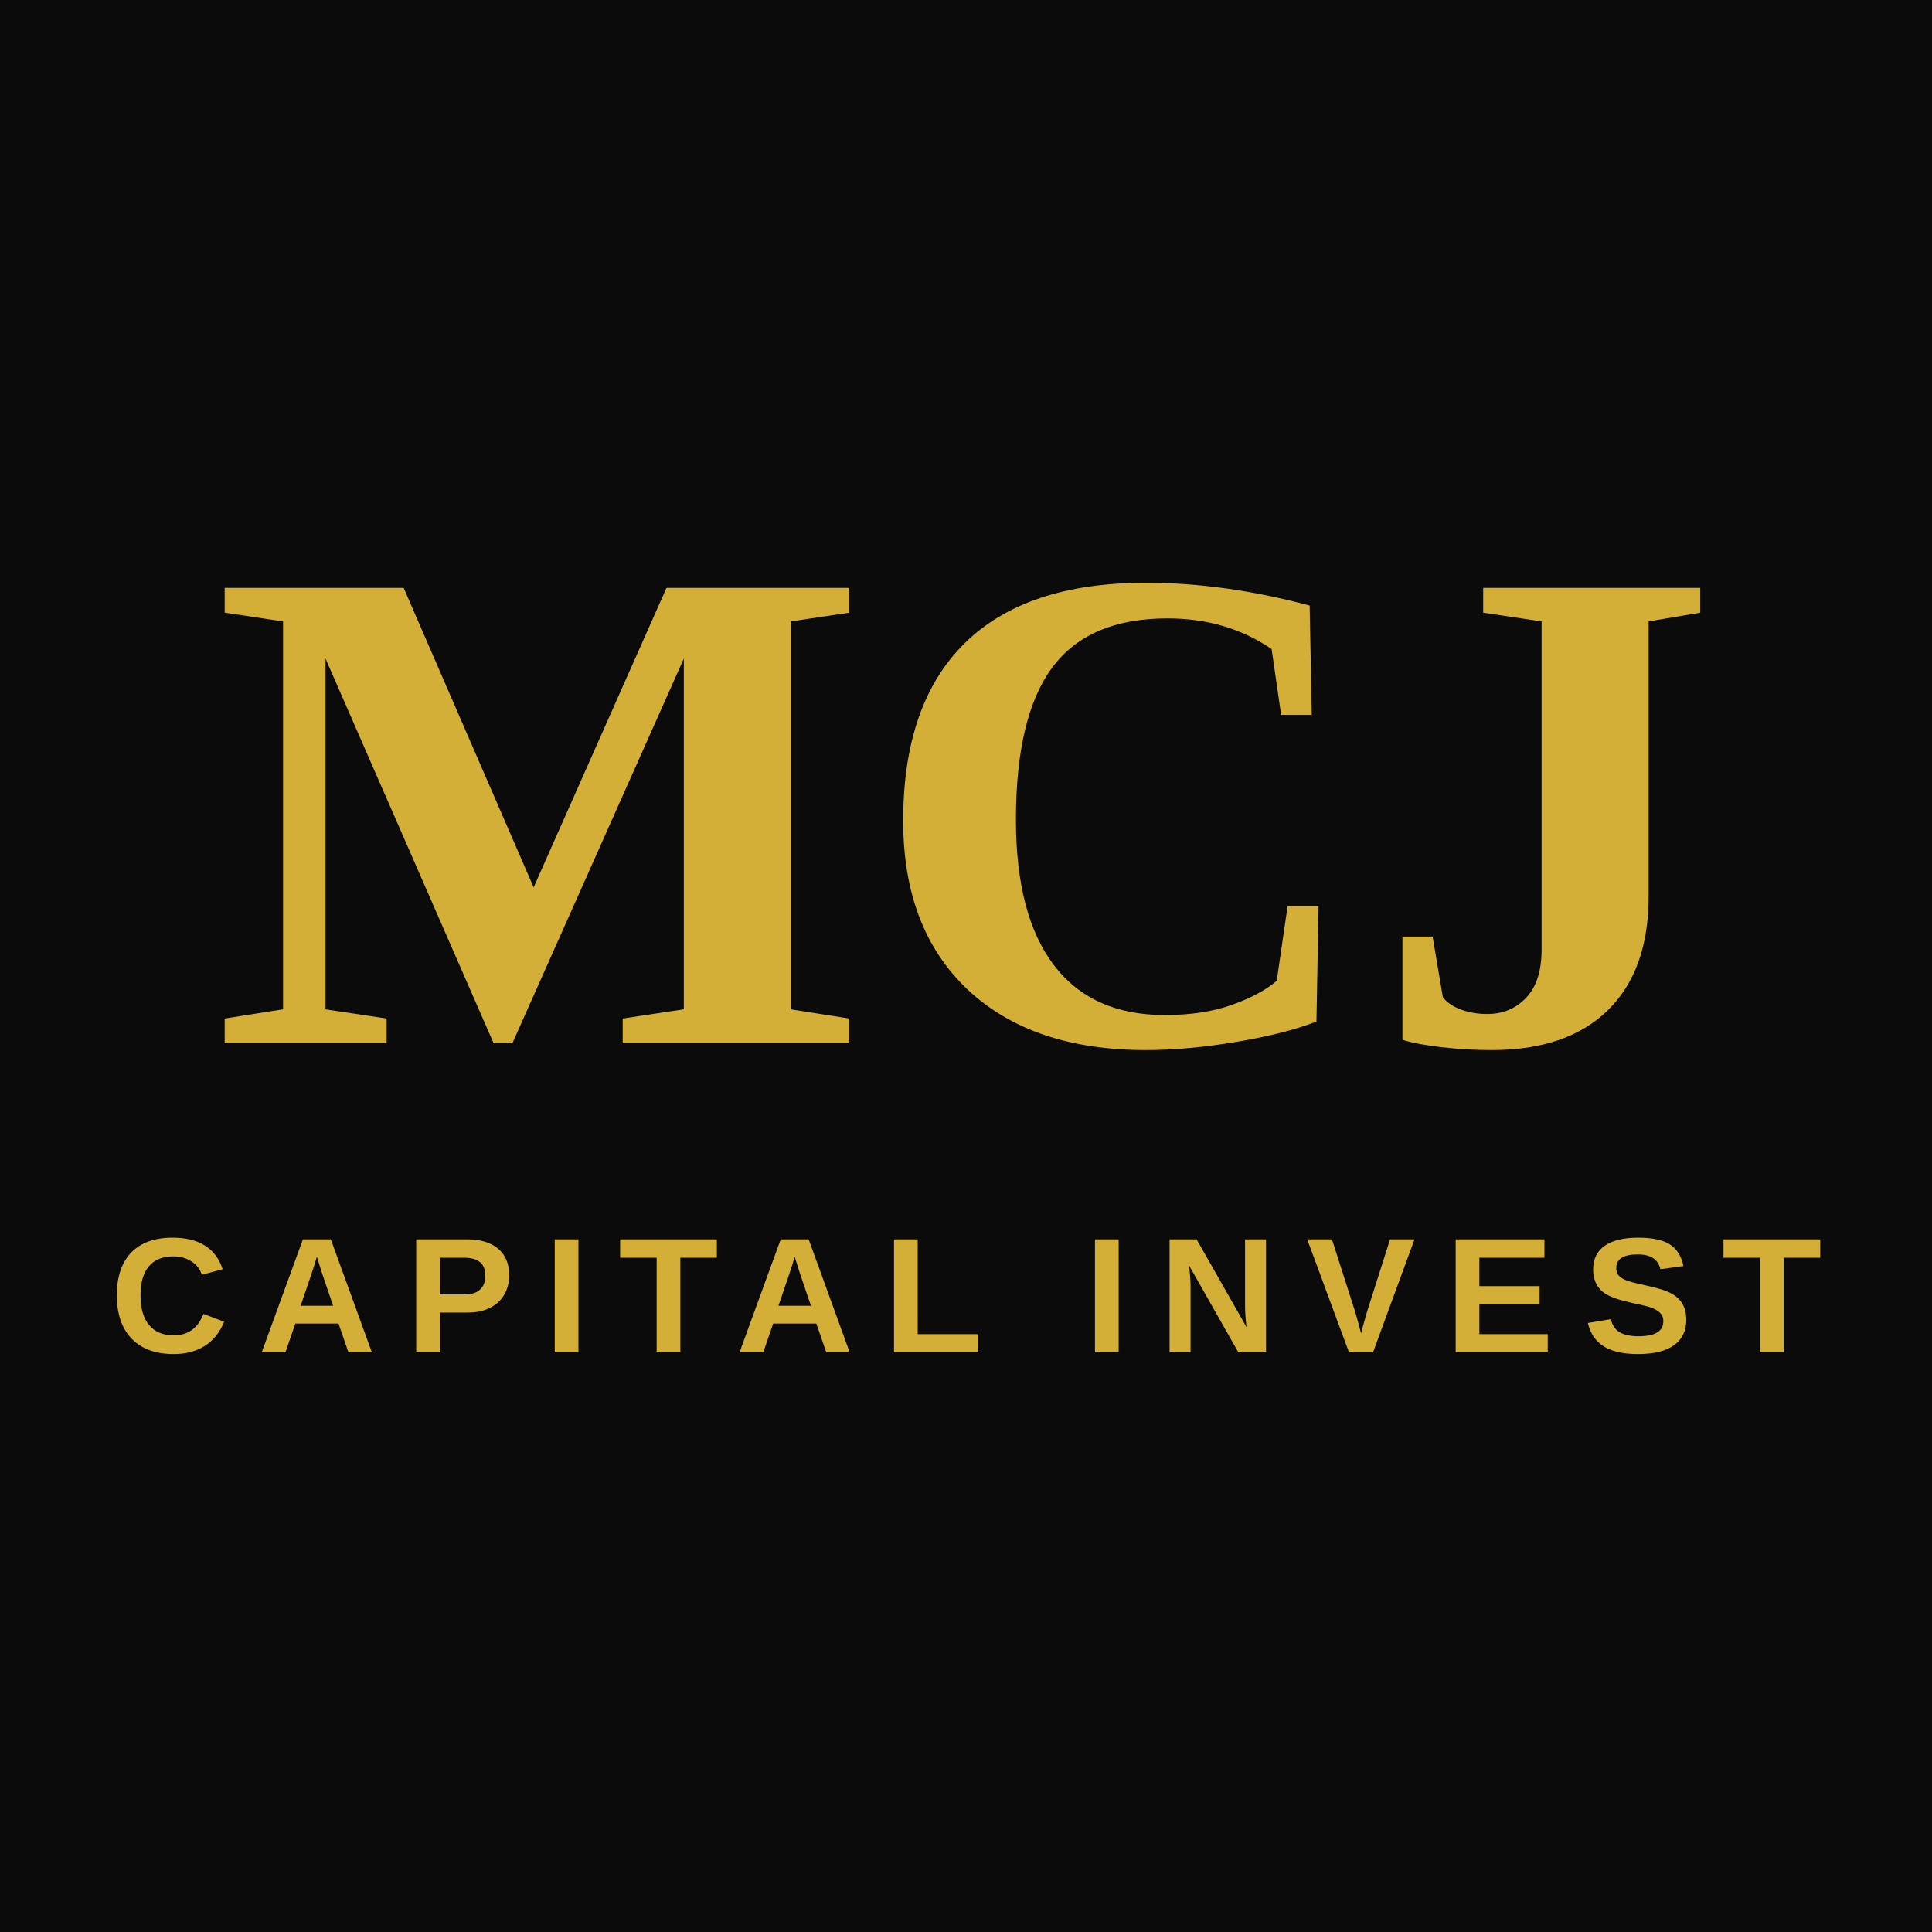
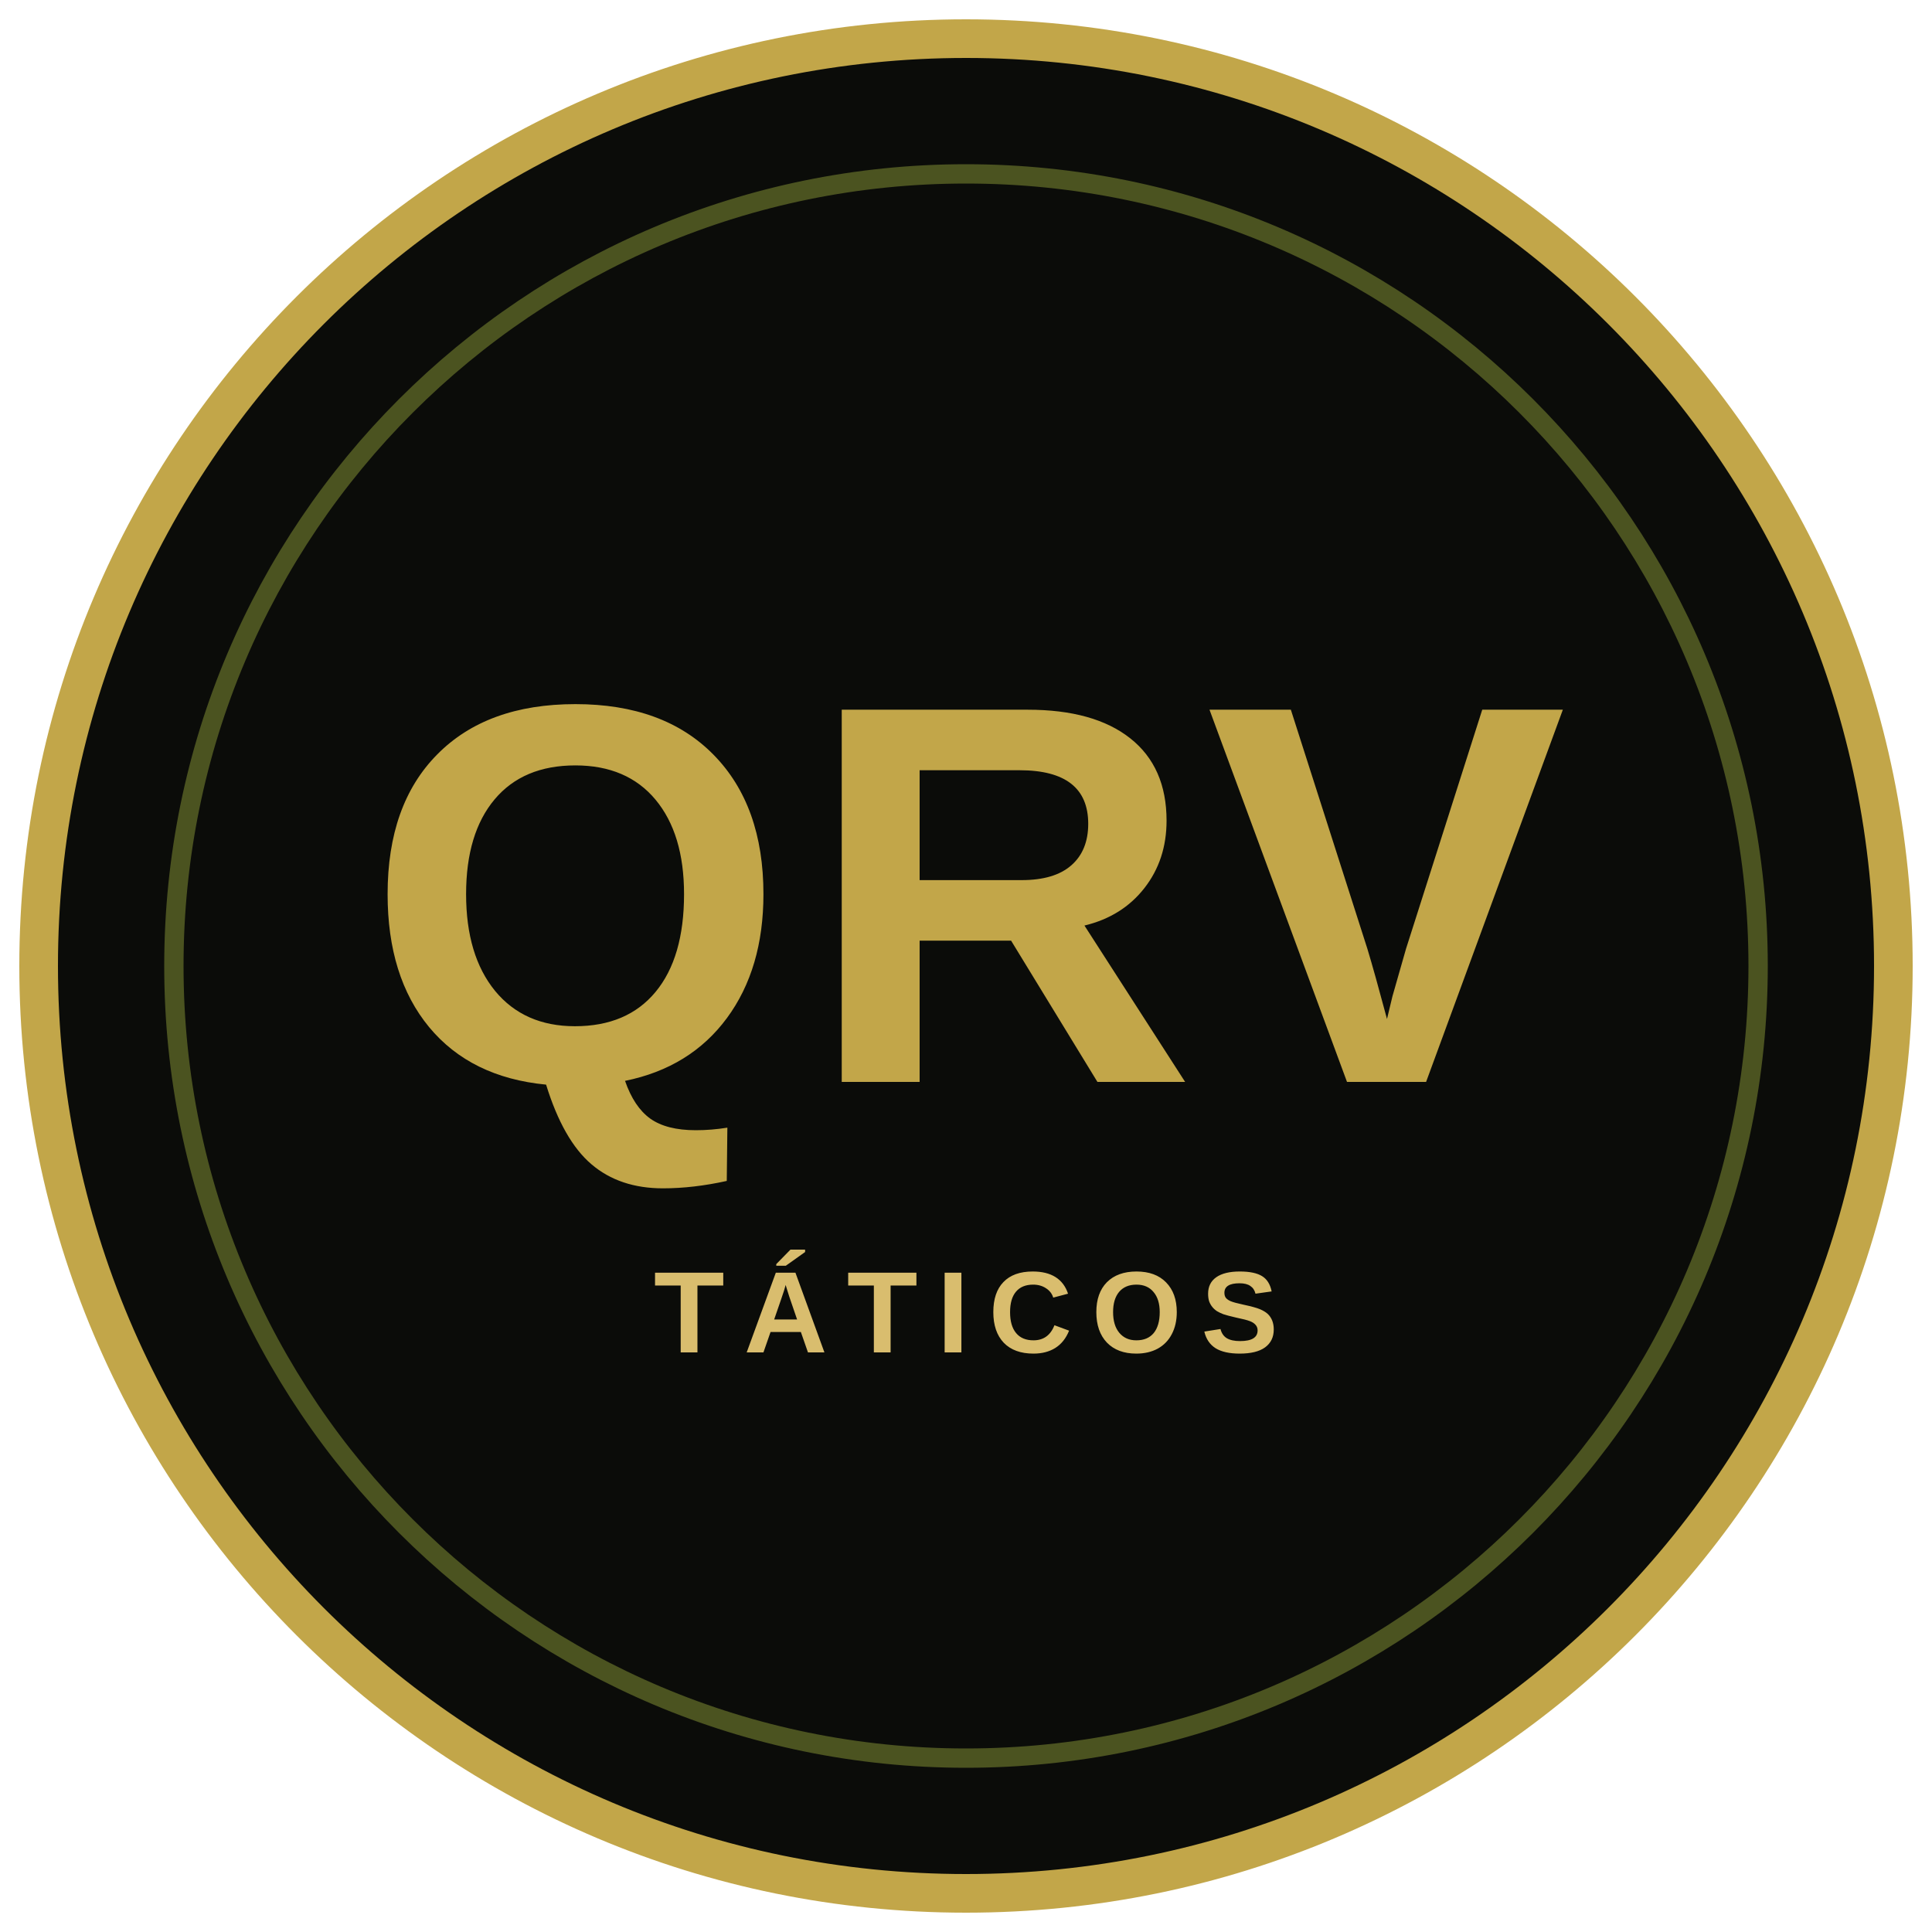
<svg xmlns="http://www.w3.org/2000/svg" viewBox="0 0 200 200">
-   <rect width="200" height="200" fill="#0b0b0c" />
-   <text x="100" y="108" text-anchor="middle" font-family="Liberation Serif, Georgia, 'Times New Roman', serif" font-size="72" font-weight="700" fill="#D4AF37">MCJ</text>
-   <text x="100" y="140" text-anchor="middle" font-family="Arial, Helvetica, sans-serif" font-size="17" font-weight="600" letter-spacing="3" fill="#D4AF37">CAPITAL INVEST</text>
+   <circle cx="100" cy="100" r="96" fill="#0b0c09" stroke="#c2a649" stroke-width="4" />
+   <circle cx="100" cy="100" r="82" fill="none" stroke="#4b5320" stroke-width="2" />
+   <text x="100" y="112" text-anchor="middle" font-family="Oswald, Arial, sans-serif" font-size="56" font-weight="700" fill="#c2a649" letter-spacing="2">QRV</text>
+   <text x="100" y="140" text-anchor="middle" font-family="Arial, sans-serif" font-size="12" font-weight="600" letter-spacing="2" fill="#d9bd6e">TÁTICOS</text>
</svg>
